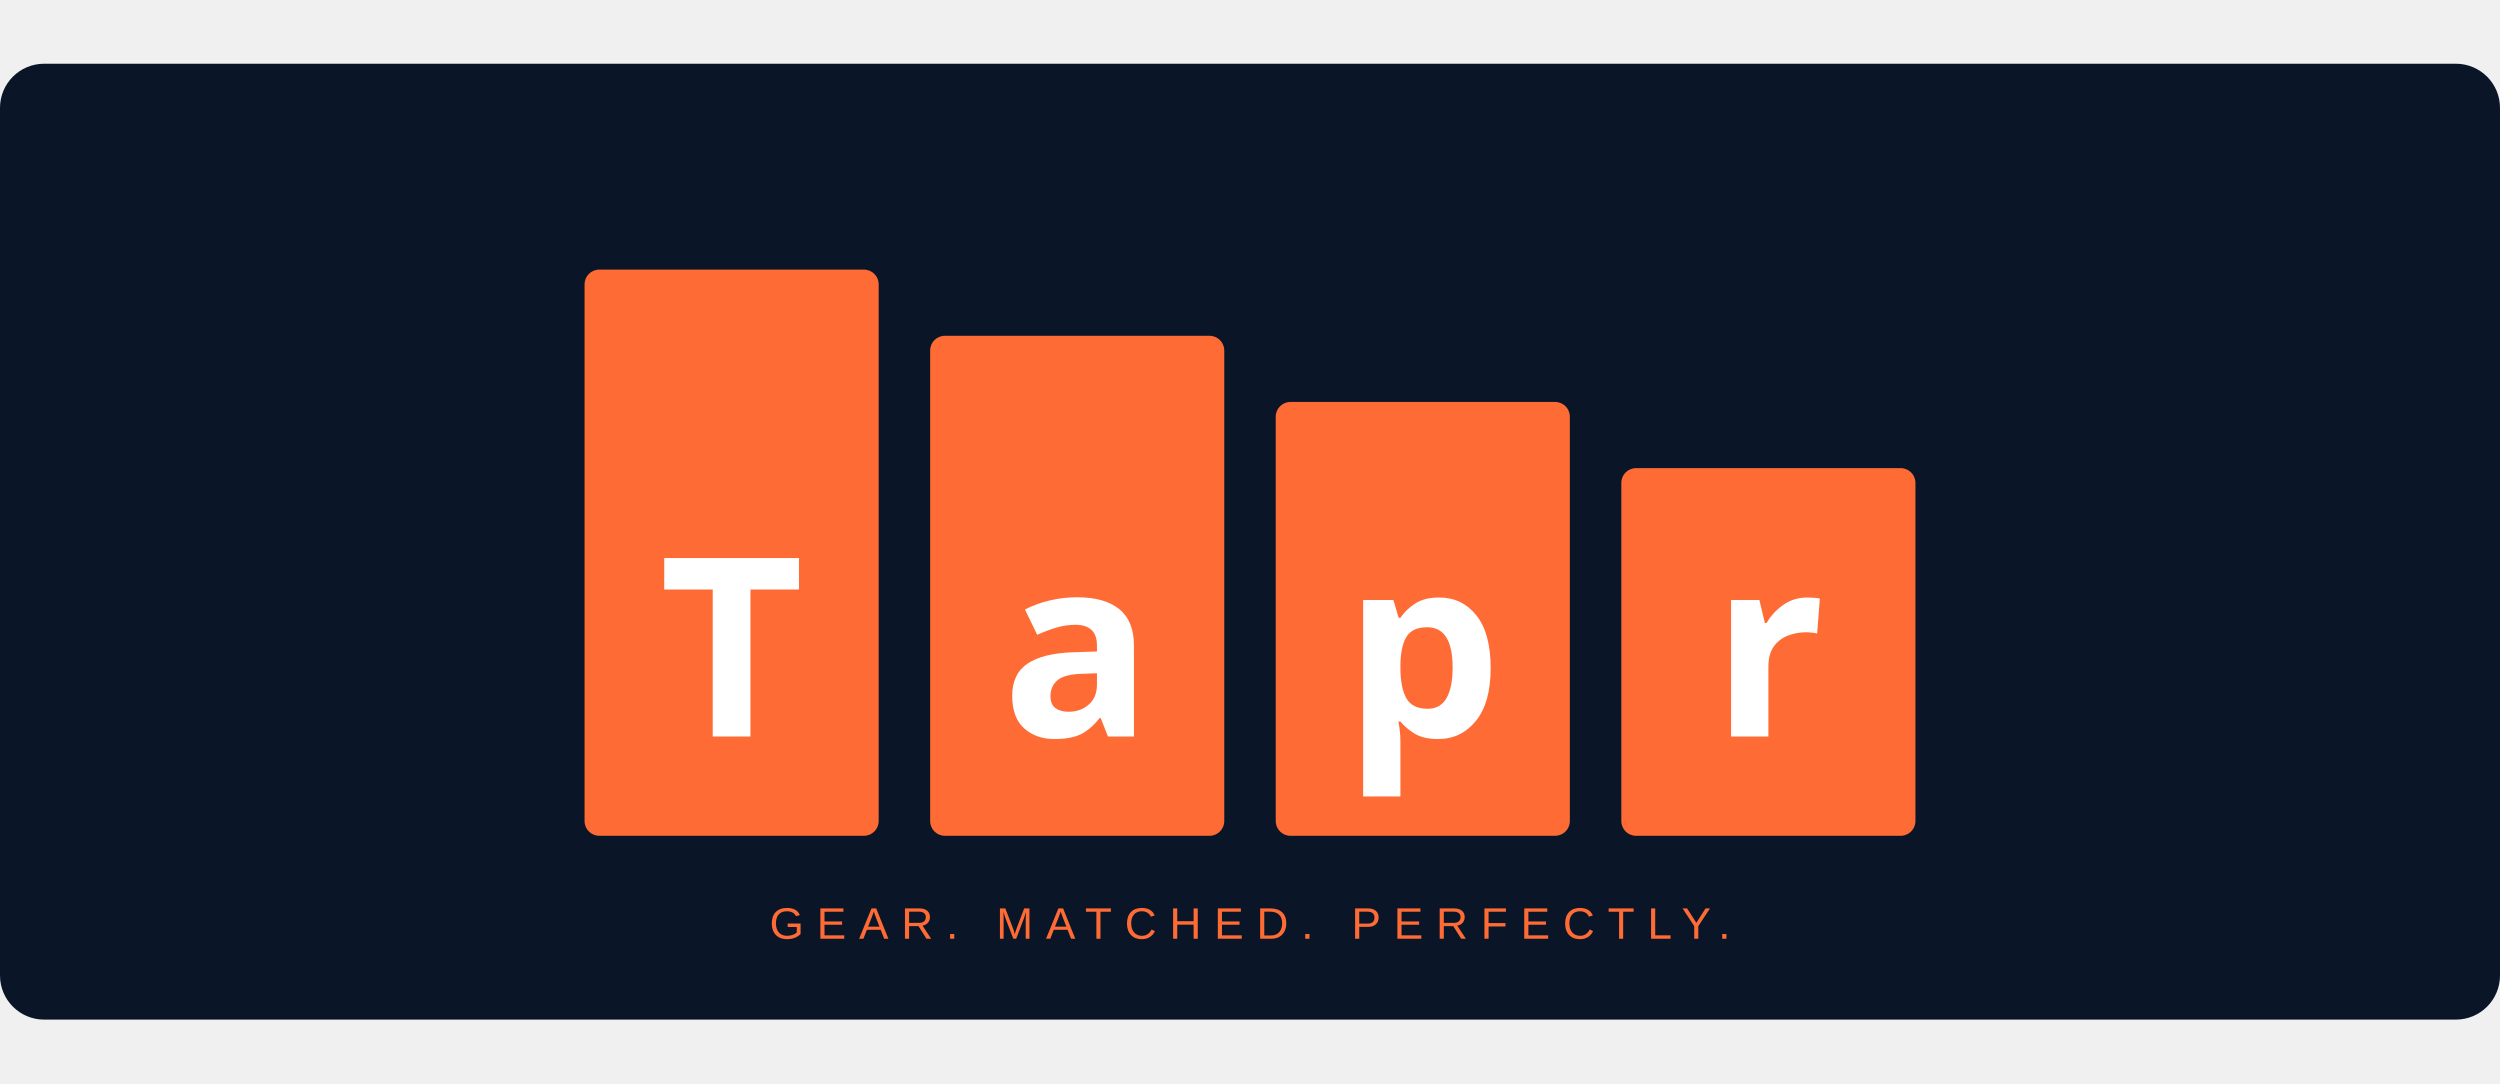
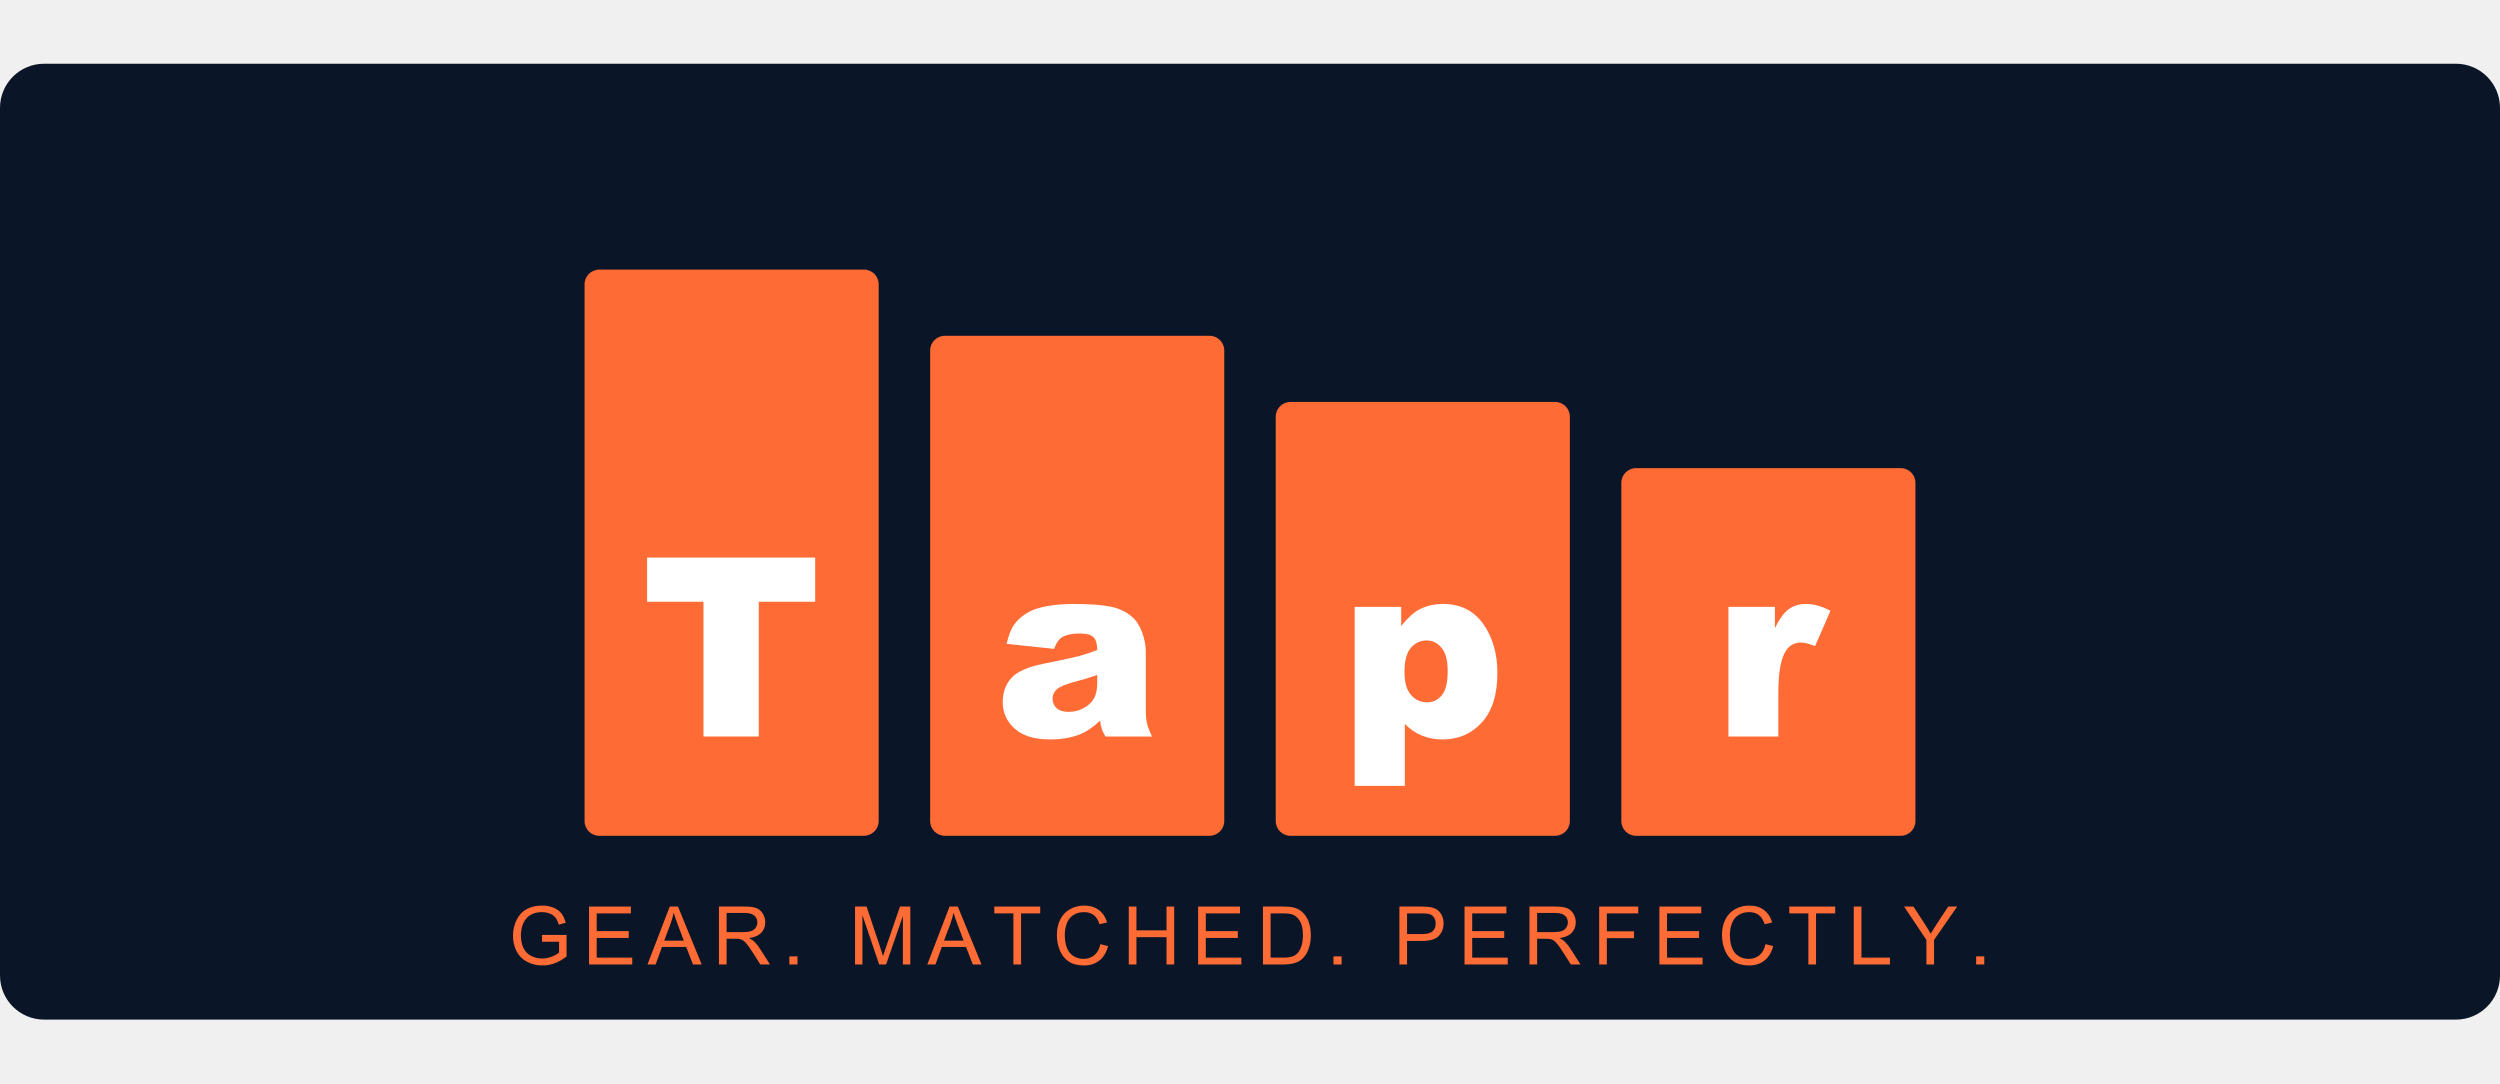
<svg xmlns="http://www.w3.org/2000/svg" width="600" height="260" viewBox="0 0 680 260">
  <rect width="680" height="260" fill="#0A1628" rx="12" />
  <rect x="159" y="56" width="80" height="154" fill="#FF6B35" rx="4" />
  <rect x="253" y="74" width="80" height="136" fill="#FF6B35" rx="4" />
  <rect x="347" y="92" width="80" height="118" fill="#FF6B35" rx="4" />
  <rect x="441" y="110" width="80" height="100" fill="#FF6B35" rx="4" />
-   <text x="199" y="183" font-family="Franklin Gothic Heavy, Franklin Gothic Medium, sans-serif" font-size="68" font-weight="900" fill="#FFFFFF" text-anchor="middle">T</text>
-   <text x="293" y="183" font-family="Franklin Gothic Heavy, Franklin Gothic Medium, sans-serif" font-size="68" font-weight="900" fill="#FFFFFF" text-anchor="middle">a</text>
-   <text x="387" y="183" font-family="Franklin Gothic Heavy, Franklin Gothic Medium, sans-serif" font-size="68" font-weight="900" fill="#FFFFFF" text-anchor="middle">p</text>
-   <text x="481" y="183" font-family="Franklin Gothic Heavy, Franklin Gothic Medium, sans-serif" font-size="68" font-weight="900" fill="#FFFFFF" text-anchor="middle">r</text>
-   <text x="340" y="238" font-family="Arial, sans-serif" font-size="12" fill="#FF6B35" letter-spacing="3.5" text-anchor="middle">GEAR. MATCHED. PERFECTLY.</text>
+   <path d="M176.007 146.344L176.007 134.324L221.728 134.324L221.728 146.344L206.388 146.344L206.388 183L191.347 183L191.347 146.344" fill="#ffffff" />
+   <path d="M286.725 159.160L273.809 157.799Q274.539 154.412 275.917 152.470Q277.295 150.527 279.885 149.100Q281.744 148.070 284.998 147.506Q288.252 146.941 292.037 146.941Q298.113 146.941 301.799 147.622Q305.484 148.303 307.941 150.461Q309.668 151.955 310.664 154.694Q311.660 157.434 311.660 159.924L311.660 175.496Q311.660 177.986 311.976 179.397Q312.291 180.809 313.354 183L300.670 183Q299.906 181.639 299.674 180.925Q299.441 180.211 299.209 178.684Q296.553 181.240 293.930 182.336Q290.344 183.797 285.596 183.797Q279.287 183.797 276.017 180.875Q272.746 177.953 272.746 173.670Q272.746 169.652 275.104 167.063Q277.461 164.473 283.803 163.211Q291.406 161.684 293.664 161.069Q295.922 160.455 298.445 159.459Q298.445 156.969 297.416 155.973Q296.387 154.977 293.797 154.977Q290.477 154.977 288.816 156.039Q287.521 156.869 286.725 159.160M298.445 168.424L298.445 166.266Q295.656 167.262 292.635 168.025Q288.518 169.121 287.422 170.184Q286.293 171.279 286.293 172.674Q286.293 174.268 287.405 175.280Q288.518 176.293 290.676 176.293Q292.934 176.293 294.876 175.197Q296.818 174.102 297.632 172.524Q298.445 170.947 298.445 168.424" fill="#ffffff" />
+   <path d="M382.119 196.414L368.473 196.414L368.473 147.738L381.123 147.738L381.123 152.951Q383.746 149.664 385.938 148.502Q388.893 146.941 392.479 146.941Q399.551 146.941 403.419 152.354Q407.287 157.766 407.287 165.734Q407.287 174.533 403.070 179.165Q398.854 183.797 392.412 183.797Q389.291 183.797 386.718 182.734Q384.145 181.672 382.119 179.580L382.119 196.414M382.020 165.469Q382.020 169.652 383.779 171.678Q385.539 173.703 388.229 173.703Q390.586 173.703 392.180 171.761Q393.773 169.818 393.773 165.170Q393.773 160.887 392.113 158.878Q390.453 156.869 388.063 156.869Q385.473 156.869 383.746 158.895Q382.020 160.920 382.020 165.469" fill="#ffffff" />
+   <path d="M470.126 183L470.126 147.738L482.776 147.738L482.776 153.516Q484.603 149.764 486.545 148.353Q488.487 146.941 491.343 146.941Q494.331 146.941 497.884 148.801L493.700 158.430Q491.310 157.434 489.915 157.434Q487.259 157.434 485.798 159.625Q483.706 162.713 483.706 171.180L483.706 183" fill="#ffffff" />
+   <path d="M152.063 238.823L147.433 238.823L147.433 236.976L154.104 236.965L154.104 242.809Q152.567 244.033 150.935 244.651Q149.302 245.269 147.583 245.269Q145.263 245.269 143.367 244.275Q141.471 243.281 140.504 241.401Q139.537 239.521 139.537 237.201Q139.537 234.902 140.499 232.910Q141.460 230.917 143.265 229.950Q145.069 228.983 147.422 228.983Q149.130 228.983 150.510 229.537Q151.891 230.090 152.675 231.078Q153.459 232.066 153.867 233.656L151.987 234.172Q151.633 232.969 151.106 232.281Q150.580 231.594 149.603 231.180Q148.625 230.767 147.433 230.767Q146.004 230.767 144.962 231.202Q143.920 231.637 143.281 232.346Q142.642 233.055 142.287 233.903Q141.686 235.364 141.686 237.072Q141.686 239.178 142.411 240.596Q143.136 242.014 144.521 242.701Q145.907 243.389 147.465 243.389Q148.818 243.389 150.107 242.868Q151.396 242.347 152.063 241.756" fill="#FF6B35" />
+   <path d="M171.971 245L160.219 245L160.219 229.252L171.605 229.252L171.605 231.110L162.303 231.110L162.303 235.934L171.015 235.934L171.015 237.781L162.303 237.781L162.303 243.142L171.971 243.142" fill="#FF6B35" />
+   <path d="M178.333 245L176.120 245L182.168 229.252L184.413 229.252L190.858 245L188.484 245L186.647 240.230L180.063 240.230L178.333 245M182.394 233.914L180.664 238.533L186.003 238.533L184.359 234.172Q183.607 232.185 183.242 230.906Q182.941 232.421 182.394 233.914" fill="#FF6B35" />
+   <path d="M197.640 245L195.556 245L195.556 229.252L202.538 229.252Q204.644 229.252 205.739 229.676Q206.835 230.101 207.490 231.175Q208.146 232.249 208.146 233.549Q208.146 235.225 207.061 236.374Q205.976 237.523 203.709 237.835Q204.536 238.232 204.966 238.619Q205.879 239.457 206.695 240.714L209.435 245L206.813 245L204.729 241.724Q203.816 240.306 203.226 239.554Q202.635 238.802 202.167 238.501Q201.700 238.200 201.217 238.082Q200.862 238.007 200.057 238.007L197.640 238.007L197.640 245M197.640 230.992L197.640 236.202L202.119 236.202Q203.548 236.202 204.354 235.907Q205.159 235.611 205.578 234.961Q205.997 234.312 205.997 233.549Q205.997 232.432 205.186 231.712Q204.375 230.992 202.624 230.992" fill="#FF6B35" />
+   <path d="M216.914 245L214.712 245L214.712 242.798L216.914 242.798" fill="#FF6B35" />
+   <path d="M234.580 245L232.571 245L232.571 229.252L235.708 229.252L239.436 240.402Q239.951 241.960 240.188 242.733Q240.456 241.874 241.025 240.209L244.796 229.252L247.600 229.252L247.600 245L245.591 245L245.591 231.819L241.015 245L239.135 245L234.580 231.594" fill="#FF6B35" />
+   <path d="M254.445 245L252.232 245L258.280 229.252L260.525 229.252L266.971 245L264.597 245L262.760 240.230L256.175 240.230L254.445 245M258.506 233.914L256.776 238.533L262.115 238.533L260.472 234.172Q259.720 232.185 259.354 230.906Q259.054 232.421 258.506 233.914" fill="#FF6B35" />
+   <path d="M277.727 245L275.643 245L275.643 231.110L270.454 231.110L270.454 229.252L282.937 229.252L282.937 231.110L277.727 231.110" fill="#FF6B35" />
+   <path d="M299.311 239.479L301.395 240.005Q300.739 242.572 299.037 243.920Q297.334 245.269 294.874 245.269Q292.328 245.269 290.733 244.232Q289.138 243.195 288.305 241.229Q287.473 239.264 287.473 237.008Q287.473 234.548 288.413 232.716Q289.353 230.885 291.087 229.934Q292.822 228.983 294.906 228.983Q297.270 228.983 298.881 230.187Q300.492 231.390 301.126 233.570L299.074 234.054Q298.526 232.335 297.484 231.551Q296.442 230.767 294.863 230.767Q293.048 230.767 291.829 231.637Q290.609 232.507 290.115 233.973Q289.621 235.439 289.621 236.997Q289.621 239.006 290.207 240.504Q290.792 242.003 292.027 242.744Q293.263 243.485 294.702 243.485Q296.453 243.485 297.667 242.476Q298.881 241.466 299.311 239.479" fill="#FF6B35" />
+   <path d="M309.110 245L307.026 245L307.026 229.252L309.110 229.252L309.110 235.719L317.296 235.719L317.296 229.252L319.380 229.252L319.380 245L317.296 245L317.296 237.577L309.110 237.577" fill="#FF6B35" />
+   <path d="M337.645 245L325.893 245L325.893 229.252L337.279 229.252L337.279 231.110L327.977 231.110L327.977 235.934L336.688 235.934L336.688 237.781L327.977 237.781L327.977 243.142L337.645 243.142" fill="#FF6B35" />
+   <path d="M349.206 245L343.523 245L343.523 229.252L348.948 229.252Q350.785 229.252 351.752 229.478Q353.105 229.789 354.062 230.605Q355.308 231.658 355.925 233.296Q356.543 234.935 356.543 237.040Q356.543 238.834 356.124 240.220Q355.705 241.605 355.050 242.513Q354.395 243.421 353.616 243.942Q352.837 244.463 351.736 244.731Q350.635 245 349.206 245M345.607 231.110L345.607 243.142L348.970 243.142Q350.527 243.142 351.414 242.852Q352.300 242.562 352.826 242.035Q353.567 241.294 353.981 240.042Q354.395 238.791 354.395 237.008Q354.395 234.537 353.583 233.210Q352.772 231.884 351.612 231.433Q350.774 231.110 348.916 231.110" fill="#FF6B35" />
+   <path d="M364.914 245L362.712 245L362.712 242.798L364.914 242.798" fill="#FF6B35" />
+   <path d="M382.720 245L380.636 245L380.636 229.252L386.576 229.252Q388.145 229.252 388.972 229.402Q390.132 229.596 390.916 230.138Q391.700 230.681 392.178 231.658Q392.656 232.636 392.656 233.807Q392.656 235.815 391.378 237.207Q390.100 238.598 386.759 238.598L382.720 238.598L382.720 245M382.720 231.110L382.720 236.739L386.791 236.739Q388.811 236.739 389.659 235.987Q390.508 235.235 390.508 233.871Q390.508 232.883 390.008 232.179Q389.509 231.476 388.692 231.250Q388.166 231.110 386.748 231.110" fill="#FF6B35" />
+   <path d="M410.104 245L398.353 245L398.353 229.252L409.739 229.252L409.739 231.110L400.437 231.110L400.437 235.934L409.148 235.934L409.148 237.781L400.437 237.781L400.437 243.142L410.104 243.142" fill="#FF6B35" />
+   <path d="M418.100 245L416.016 245L416.016 229.252L422.998 229.252Q425.104 229.252 426.199 229.676Q427.295 230.101 427.950 231.175Q428.605 232.249 428.605 233.549Q428.605 235.225 427.521 236.374Q426.436 237.523 424.169 237.835Q424.996 238.232 425.426 238.619Q426.339 239.457 427.155 240.714L429.895 245L427.273 245L425.189 241.724Q424.276 240.306 423.686 239.554Q423.095 238.802 422.627 238.501Q422.160 238.200 421.677 238.082Q421.322 238.007 420.517 238.007L418.100 238.007L418.100 245M418.100 230.992L418.100 236.202L422.579 236.202Q424.008 236.202 424.813 235.907Q425.619 235.611 426.038 234.961Q426.457 234.312 426.457 233.549Q426.457 232.432 425.646 231.712Q424.835 230.992 423.084 230.992" fill="#FF6B35" />
+   <path d="M437.063 245L434.979 245L434.979 229.252L445.603 229.252L445.603 231.110L437.063 231.110L437.063 235.987L444.453 235.987L444.453 237.846L437.063 237.846" fill="#FF6B35" />
+   <path d="M463.104 245L451.353 245L451.353 229.252L462.739 229.252L462.739 231.110L453.437 231.110L453.437 235.934L462.148 235.934L462.148 237.781L453.437 237.781L453.437 243.142L463.104 243.142" fill="#FF6B35" />
+   <path d="M480.220 239.479L482.304 240.005Q481.648 242.572 479.946 243.920Q478.243 245.269 475.783 245.269Q473.237 245.269 471.642 244.232Q470.047 243.195 469.214 241.229Q468.382 239.264 468.382 237.008Q468.382 234.548 469.322 232.716Q470.262 230.885 471.997 229.934Q473.731 228.983 475.815 228.983Q478.179 228.983 479.790 230.187Q481.401 231.390 482.035 233.570L479.983 234.054Q479.436 232.335 478.394 231.551Q477.352 230.767 475.772 230.767Q473.957 230.767 472.738 231.637Q471.519 232.507 471.024 233.973Q470.530 235.439 470.530 236.997Q470.530 239.006 471.116 240.504Q471.701 242.003 472.937 242.744Q474.172 243.485 475.611 243.485Q477.362 243.485 478.576 242.476Q479.790 241.466 480.220 239.479" fill="#FF6B35" />
+   <path d="M493.962 245L491.878 245L491.878 231.110L486.689 231.110L486.689 229.252L499.172 229.252L499.172 231.110L493.962 231.110" fill="#FF6B35" />
+   <path d="M514.063 245L504.224 245L504.224 229.252L506.308 229.252L506.308 243.142L514.063 243.142" fill="#FF6B35" />
+   <path d="M526.065 245L523.981 245L523.981 238.329L517.912 229.252L520.447 229.252L523.552 234Q524.411 235.332 525.152 236.664Q525.861 235.429 526.871 233.882L529.922 229.252L532.350 229.252L526.065 238.329" fill="#FF6B35" />
+   <path d="M539.722 245L537.520 245L537.520 242.798L539.722 242.798" fill="#FF6B35" />
</svg>
